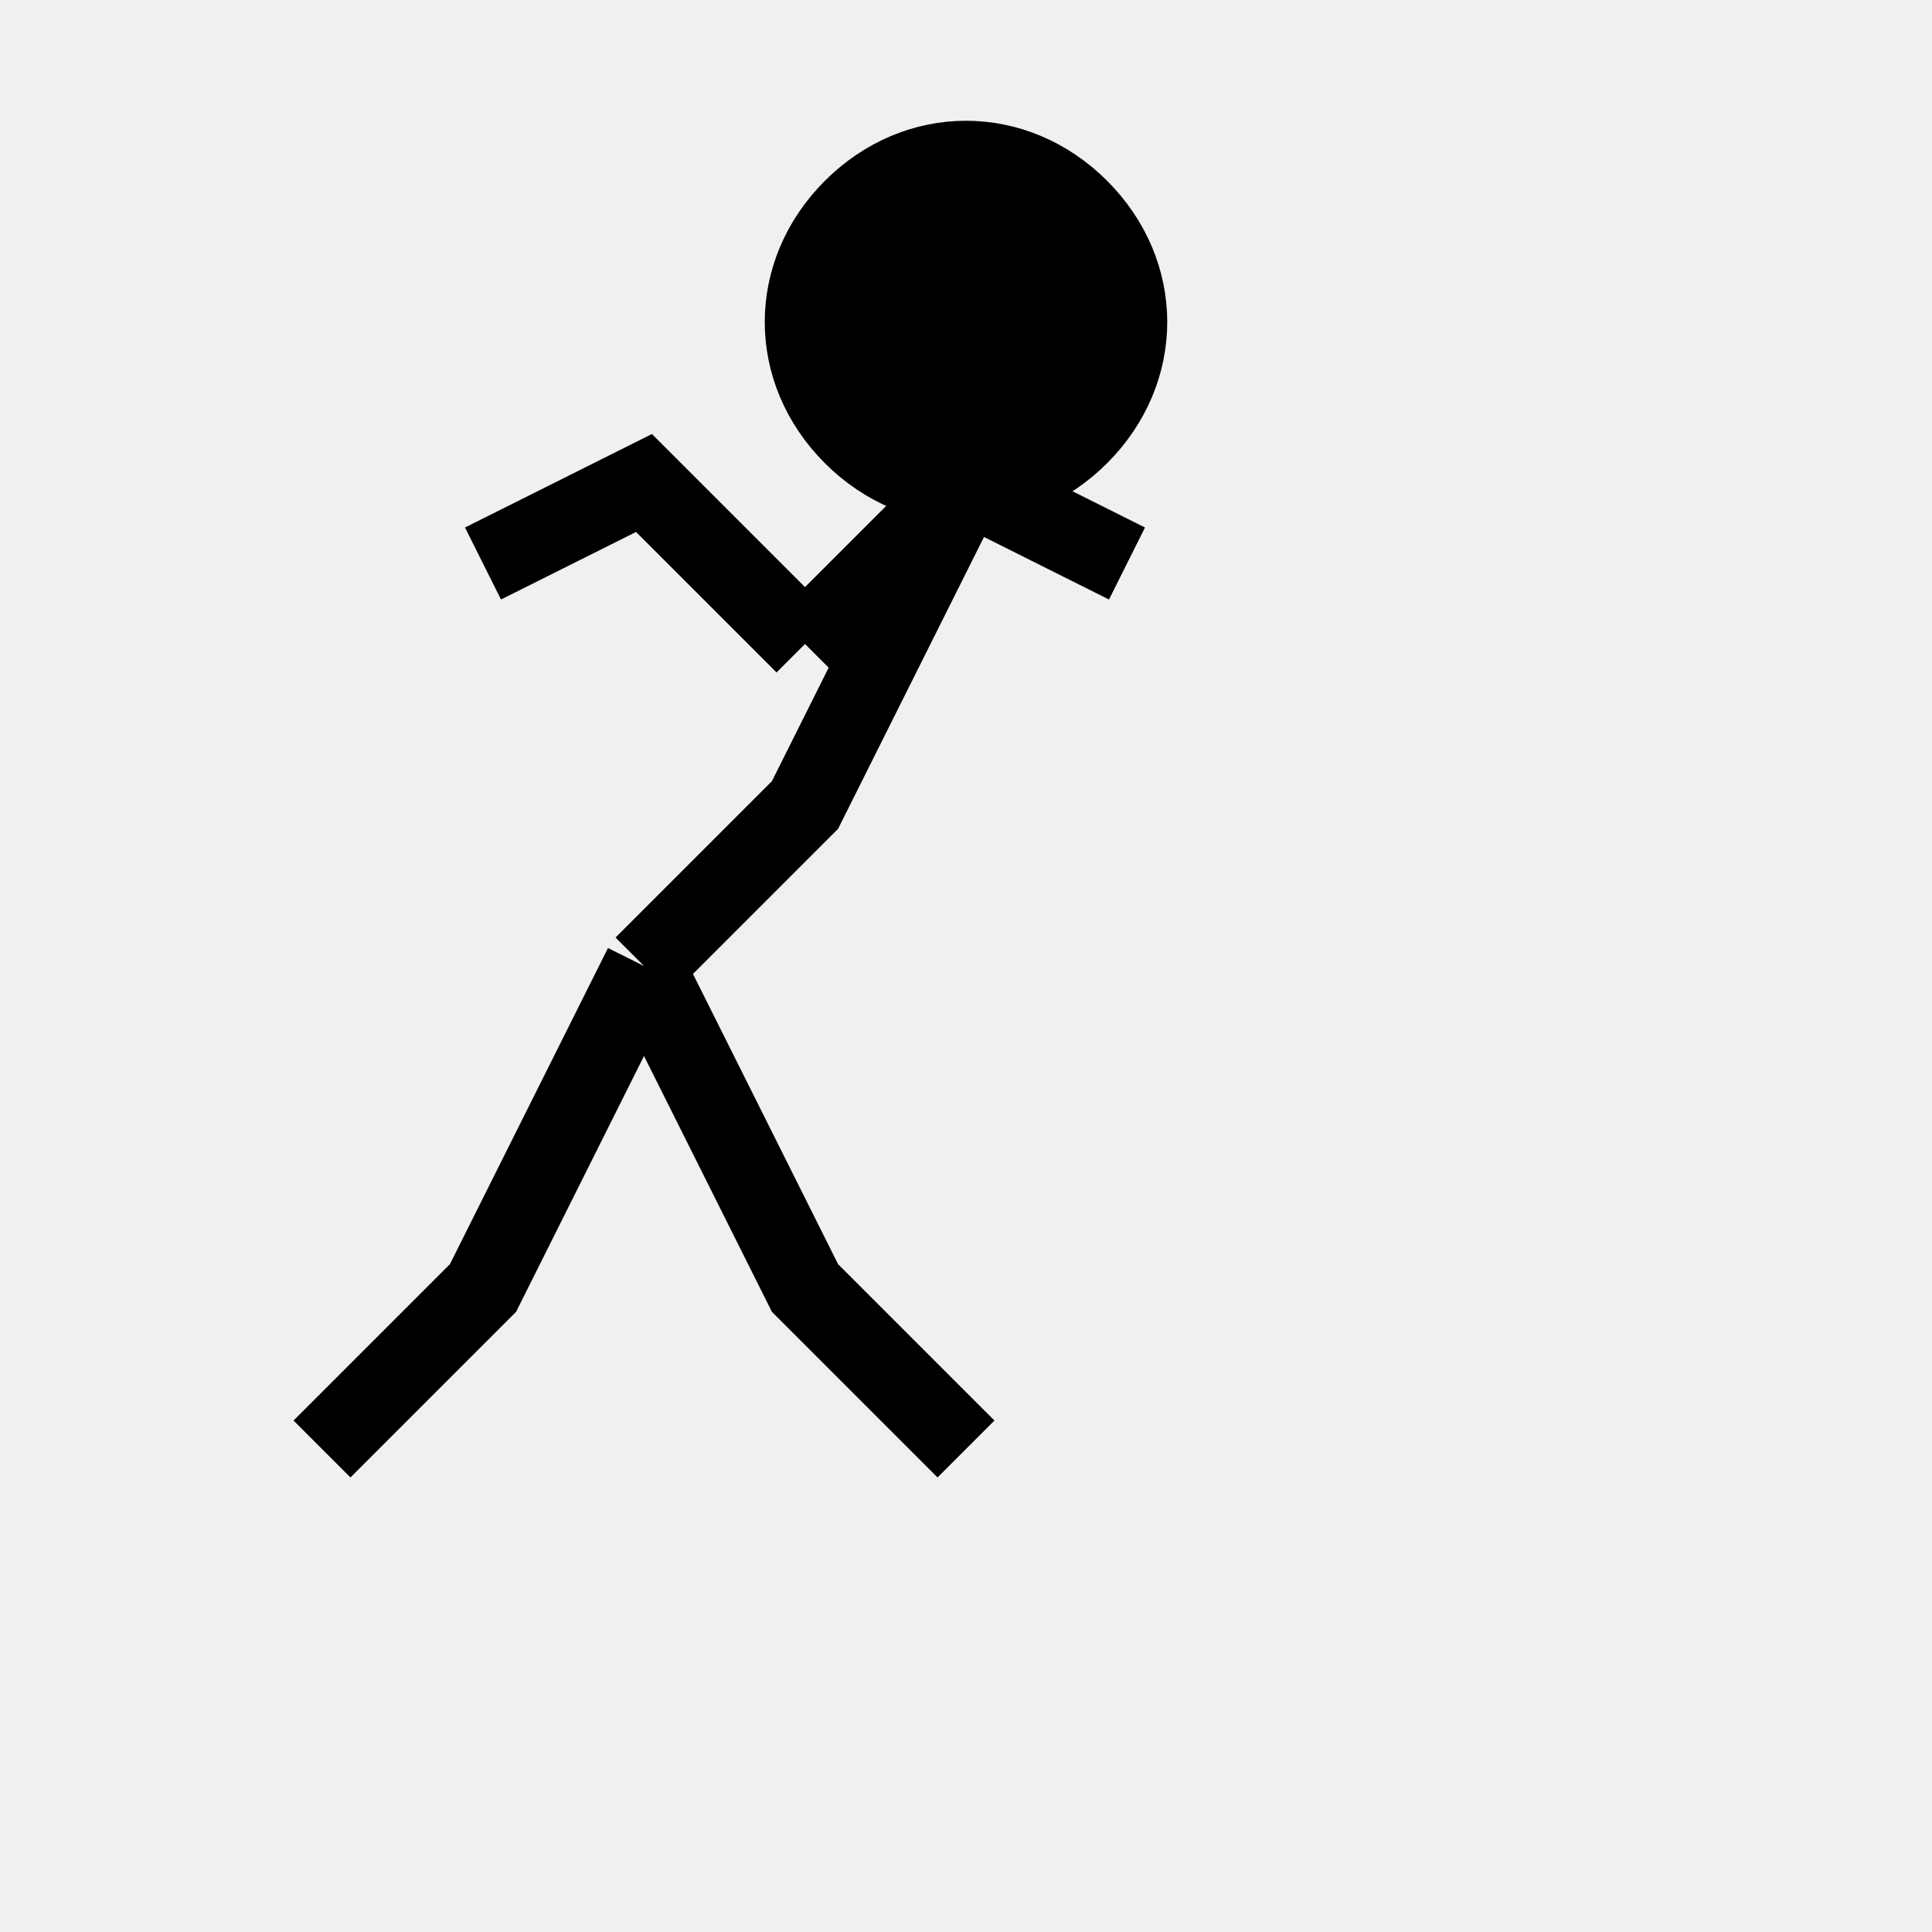
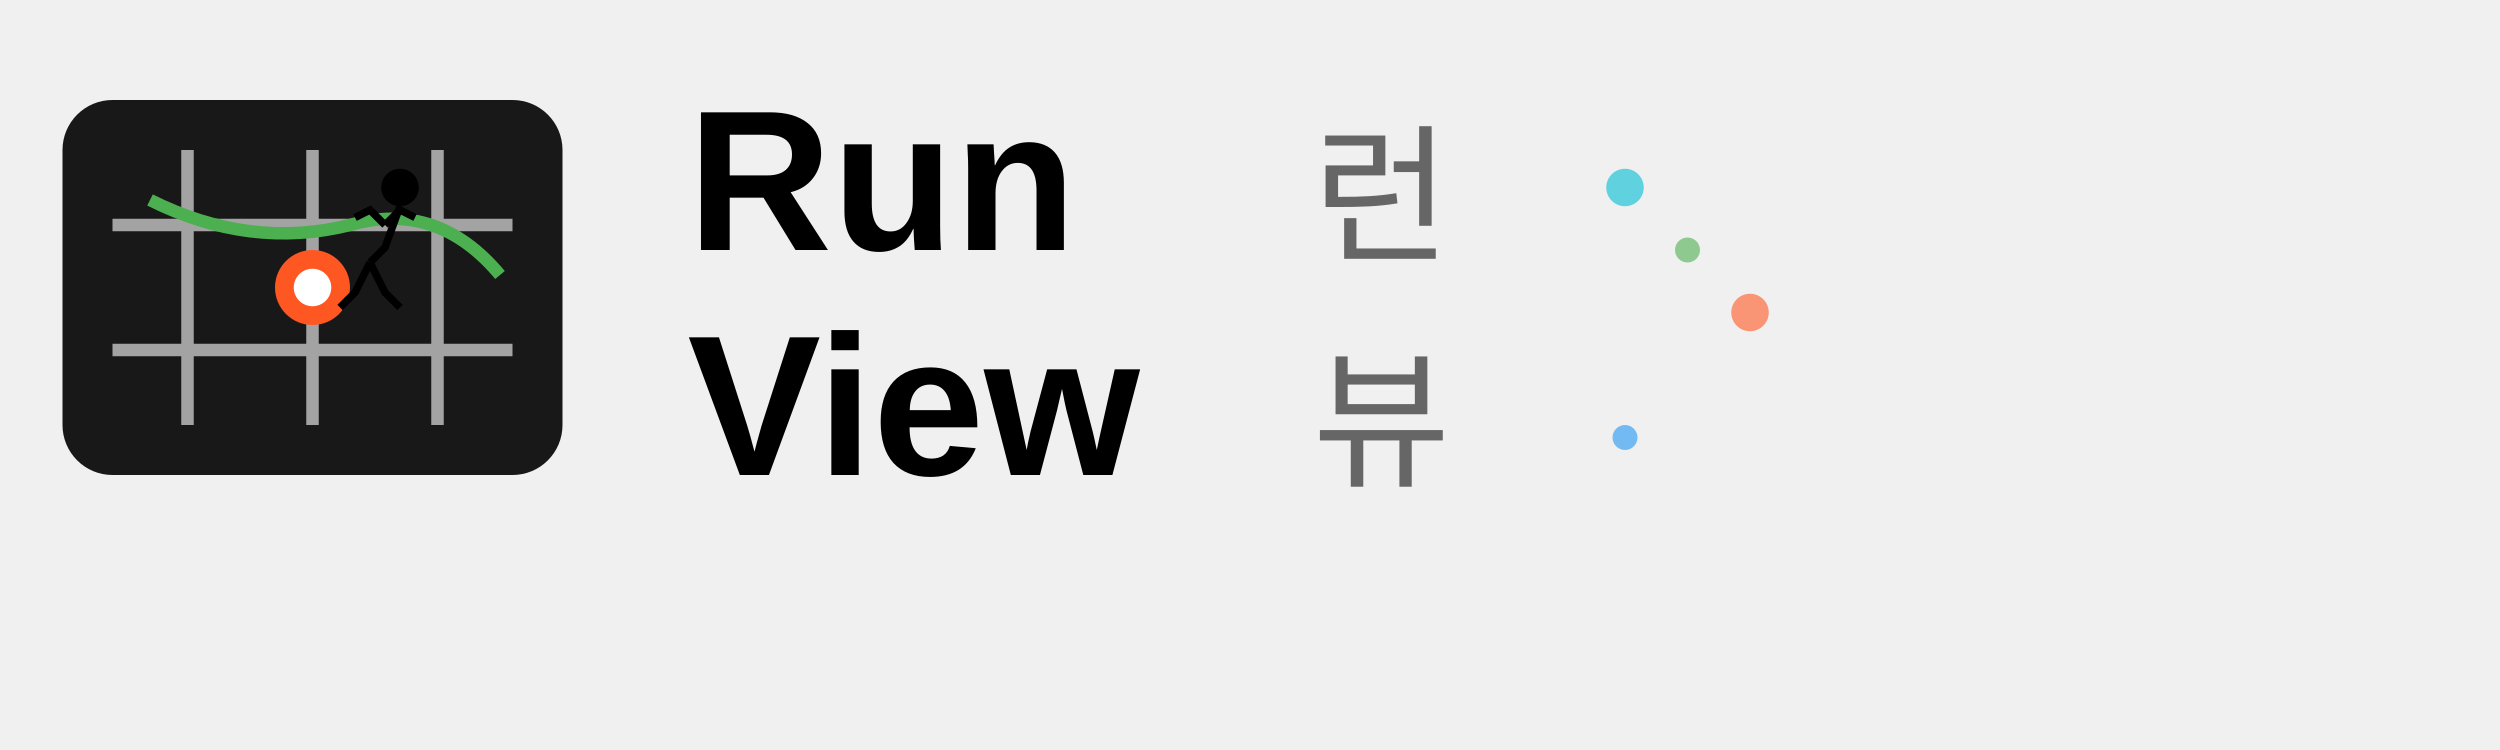
- <svg xmlns="http://www.w3.org/2000/svg" viewBox="0 0 24 24" fill="none">
+ <svg xmlns="http://www.w3.org/2000/svg" viewBox="0 0 200 60" fill="none">
  <defs>
-     <linearGradient id="runningGradient" x1="0%" y1="0%" x2="100%" y2="0%">
+     <linearGradient id="runViewGradient" x1="0%" y1="0%" x2="100%" y2="0%">
      <stop offset="0%" stopColor="#00BCD4" />
-       <stop offset="100%" stopColor="#9C27B0" />
+       <stop offset="50%" stopColor="#4CAF50" />
+       <stop offset="100%" stopColor="#FF5722" />
+     </linearGradient>
+     <linearGradient id="mapGradient" x1="0%" y1="0%" x2="100%" y2="100%">
+       <stop offset="0%" stopColor="#2196F3" />
+       <stop offset="100%" stopColor="#1976D2" />
    </linearGradient>
  </defs>
-   <path d="M12 2C12.5 2 13 2.2 13.4 2.6C13.8 3 14 3.5 14 4C14 4.5 13.8 5 13.4 5.4C13 5.8 12.5 6 12 6C11.5 6 11 5.8 10.6 5.4C10.2 5 10 4.5 10 4C10 3.5 10.2 3 10.6 2.6C11 2.2 11.5 2 12 2Z" fill="url(#runningGradient)" stroke="url(#runningGradient)" strokeWidth="1.5" strokeLinecap="round" strokeLinejoin="round" />
-   <path d="M12 6L10 10L8 12" fill="none" stroke="url(#runningGradient)" strokeWidth="1.5" strokeLinecap="round" strokeLinejoin="round" />
-   <path d="M10 8L8 6L6 7" fill="none" stroke="url(#runningGradient)" strokeWidth="1.5" strokeLinecap="round" strokeLinejoin="round" />
-   <path d="M10 8L12 6L14 7" fill="none" stroke="url(#runningGradient)" strokeWidth="1.5" strokeLinecap="round" strokeLinejoin="round" />
-   <path d="M8 12L6 16L4 18" fill="none" stroke="url(#runningGradient)" strokeWidth="1.5" strokeLinecap="round" strokeLinejoin="round" />
-   <path d="M8 12L10 16L12 18" fill="none" stroke="url(#runningGradient)" strokeWidth="1.5" strokeLinecap="round" strokeLinejoin="round" />
-   <line x1="2" y1="20" x2="22" y2="20" stroke="url(#runningGradient)" strokeWidth="1" opacity="0.3" />
+   <rect x="5" y="8" width="40" height="30" rx="4" fill="url(#mapGradient)" opacity="0.9" />
+   <g stroke="white" strokeWidth="0.8" opacity="0.6">
+     <line x1="15" y1="12" x2="15" y2="34" />
+     <line x1="25" y1="12" x2="25" y2="34" />
+     <line x1="35" y1="12" x2="35" y2="34" />
+     <line x1="9" y1="18" x2="41" y2="18" />
+     <line x1="9" y1="28" x2="41" y2="28" />
+   </g>
+   <circle cx="25" cy="23" r="3" fill="#FF5722" />
+   <circle cx="25" cy="23" r="1.5" fill="white" />
+   <path d="M12 16 Q20 20 28 18 Q35 16 40 22" stroke="#4CAF50" strokeWidth="2" fill="none" strokeLinecap="round" />
+   <g transform="translate(32, 15) scale(0.6)">
+     <circle cx="0" cy="0" r="2.5" fill="url(#runViewGradient)" />
+     <path d="M0 2.5L-2 8L-4 10" stroke="url(#runViewGradient)" strokeWidth="1.5" strokeLinecap="round" fill="none" />
+     <path d="M-2 5L-4 3L-6 4" stroke="url(#runViewGradient)" strokeWidth="1.2" strokeLinecap="round" fill="none" />
+     <path d="M-2 5L0 3L2 4" stroke="url(#runViewGradient)" strokeWidth="1.2" strokeLinecap="round" fill="none" />
+     <path d="M-4 10L-6 14L-8 16" stroke="url(#runViewGradient)" strokeWidth="1.2" strokeLinecap="round" fill="none" />
+     <path d="M-4 10L-2 14L0 16" stroke="url(#runViewGradient)" strokeWidth="1.2" strokeLinecap="round" fill="none" />
+   </g>
+   <text x="55" y="20" font-family="Arial, sans-serif" font-size="16" font-weight="bold" fill="url(#runViewGradient)">Run</text>
+   <text x="55" y="38" font-family="Arial, sans-serif" font-size="16" font-weight="bold" fill="url(#runViewGradient)">View</text>
+   <text x="105" y="20" font-family="Arial, sans-serif" font-size="12" font-weight="normal" fill="#666">런</text>
+   <text x="105" y="38" font-family="Arial, sans-serif" font-size="12" font-weight="normal" fill="#666">뷰</text>
+   <circle cx="130" cy="15" r="1.5" fill="#00BCD4" opacity="0.6" />
+   <circle cx="135" cy="20" r="1" fill="#4CAF50" opacity="0.6" />
+   <circle cx="140" cy="25" r="1.5" fill="#FF5722" opacity="0.6" />
+   <circle cx="130" cy="35" r="1" fill="#2196F3" opacity="0.6" />
</svg>
